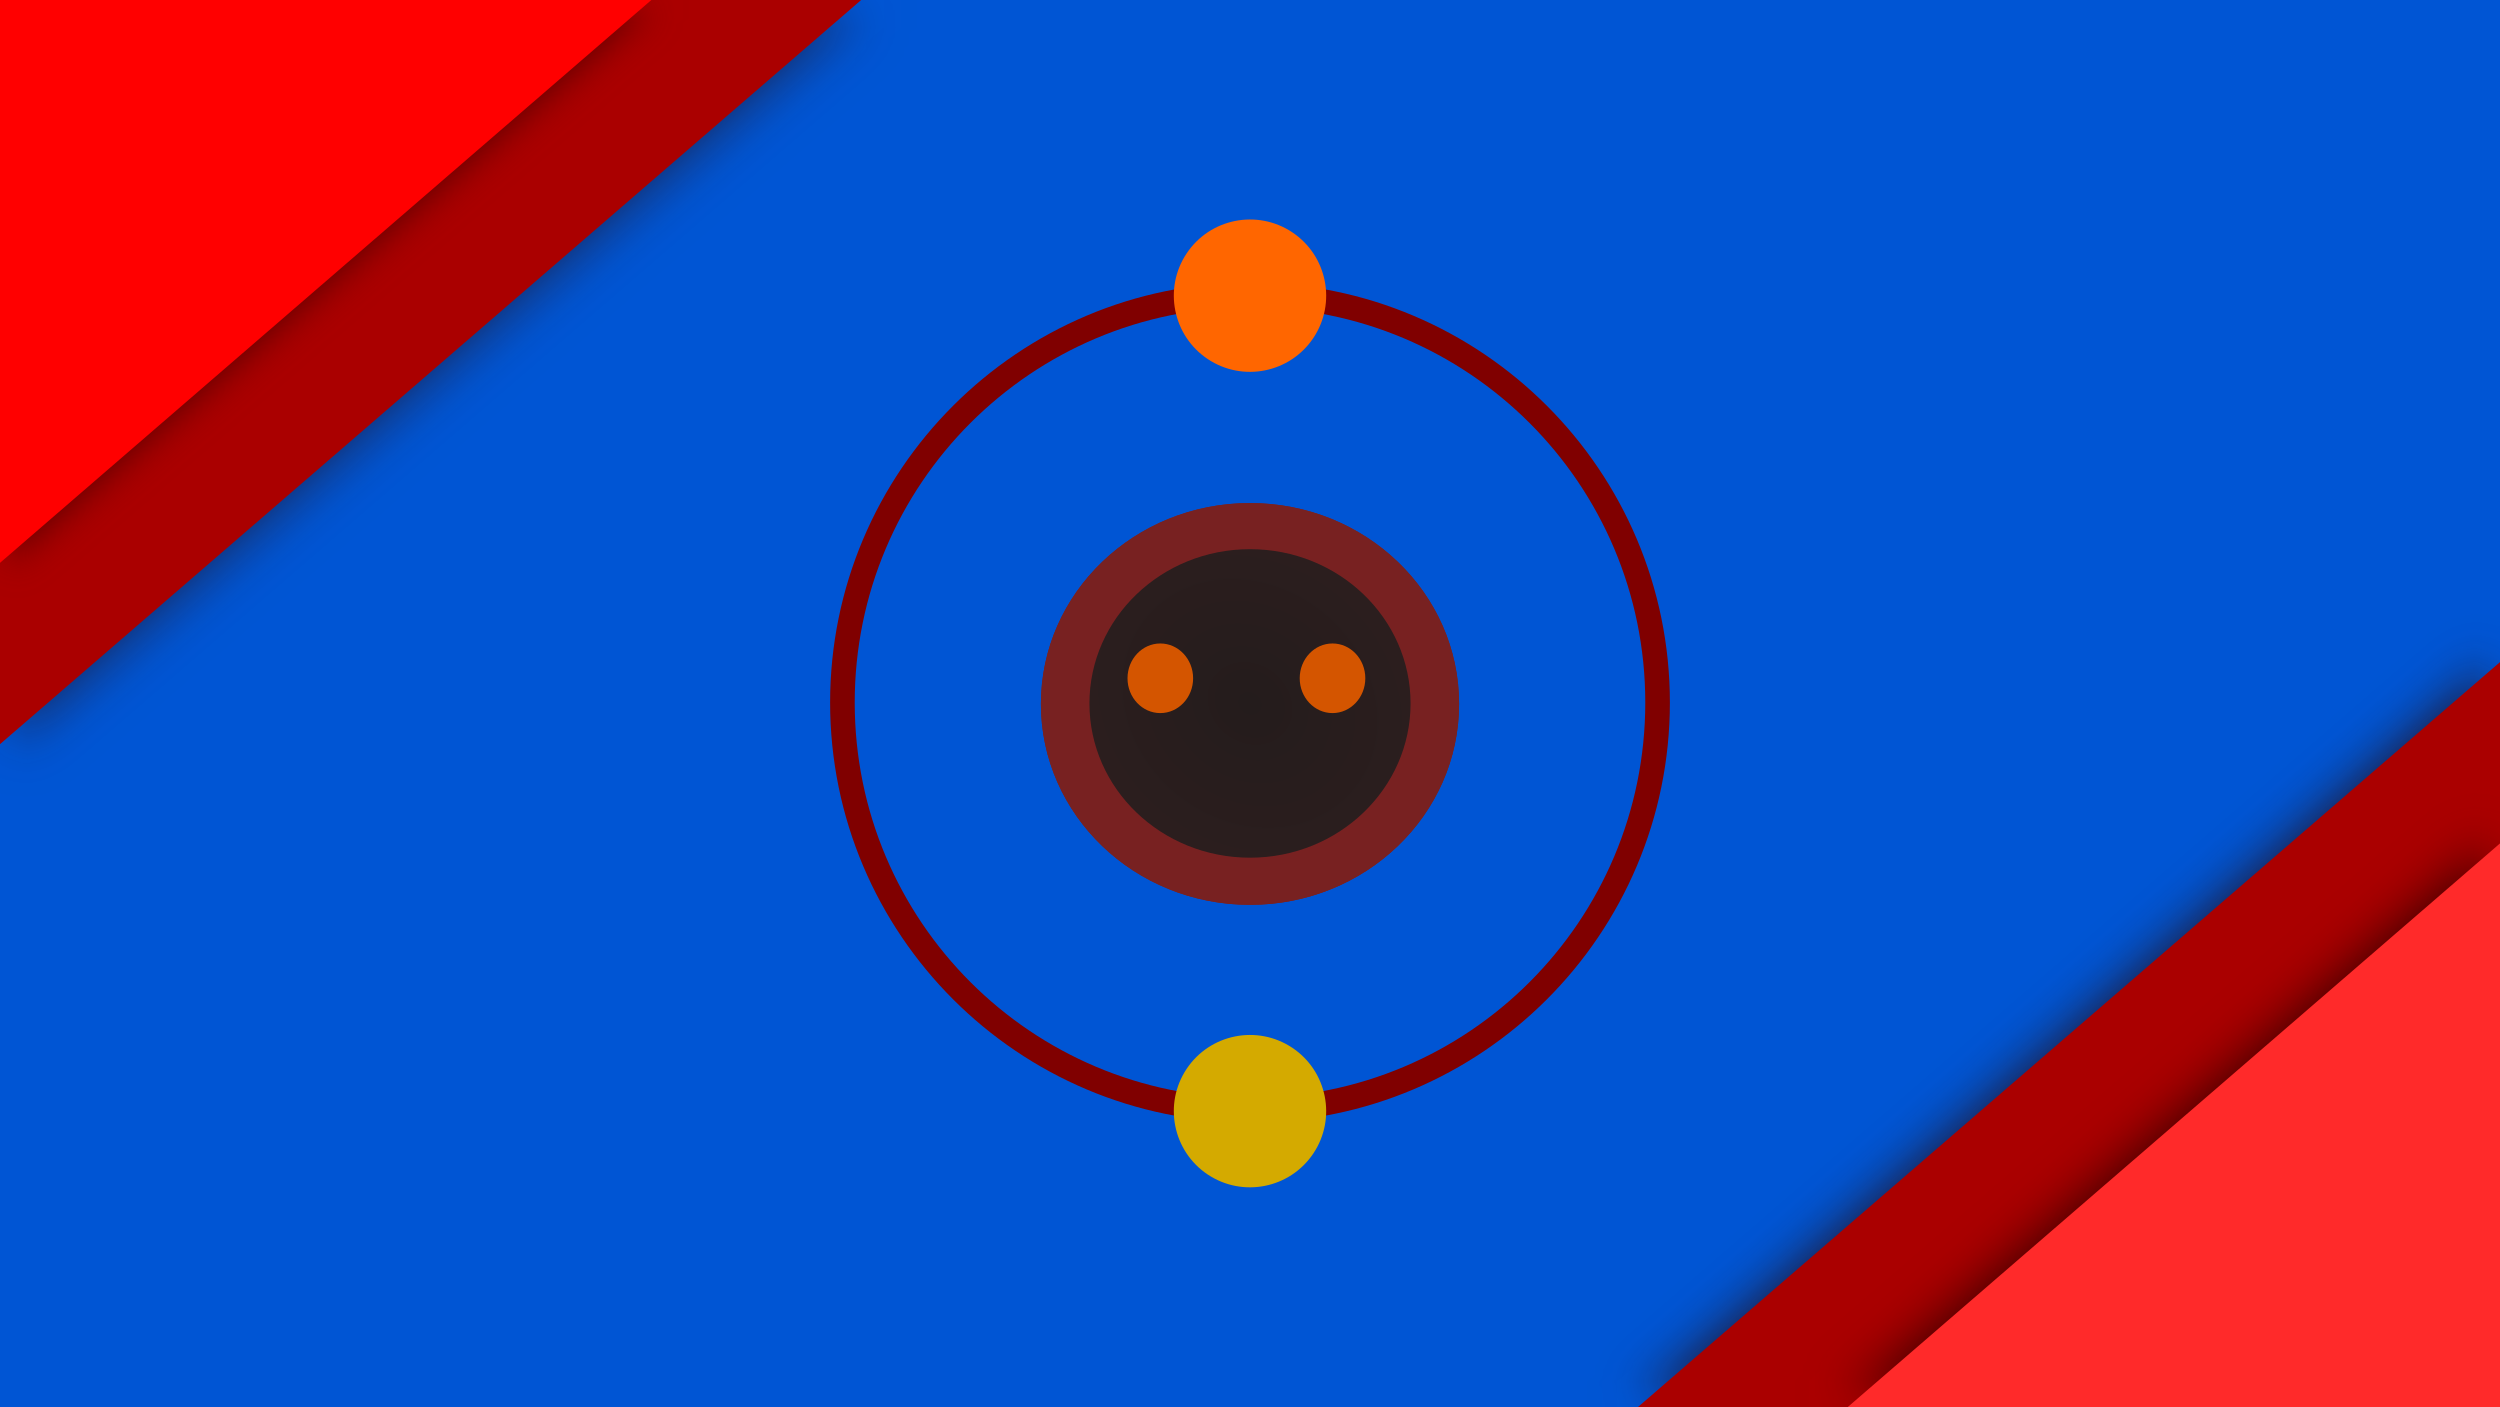
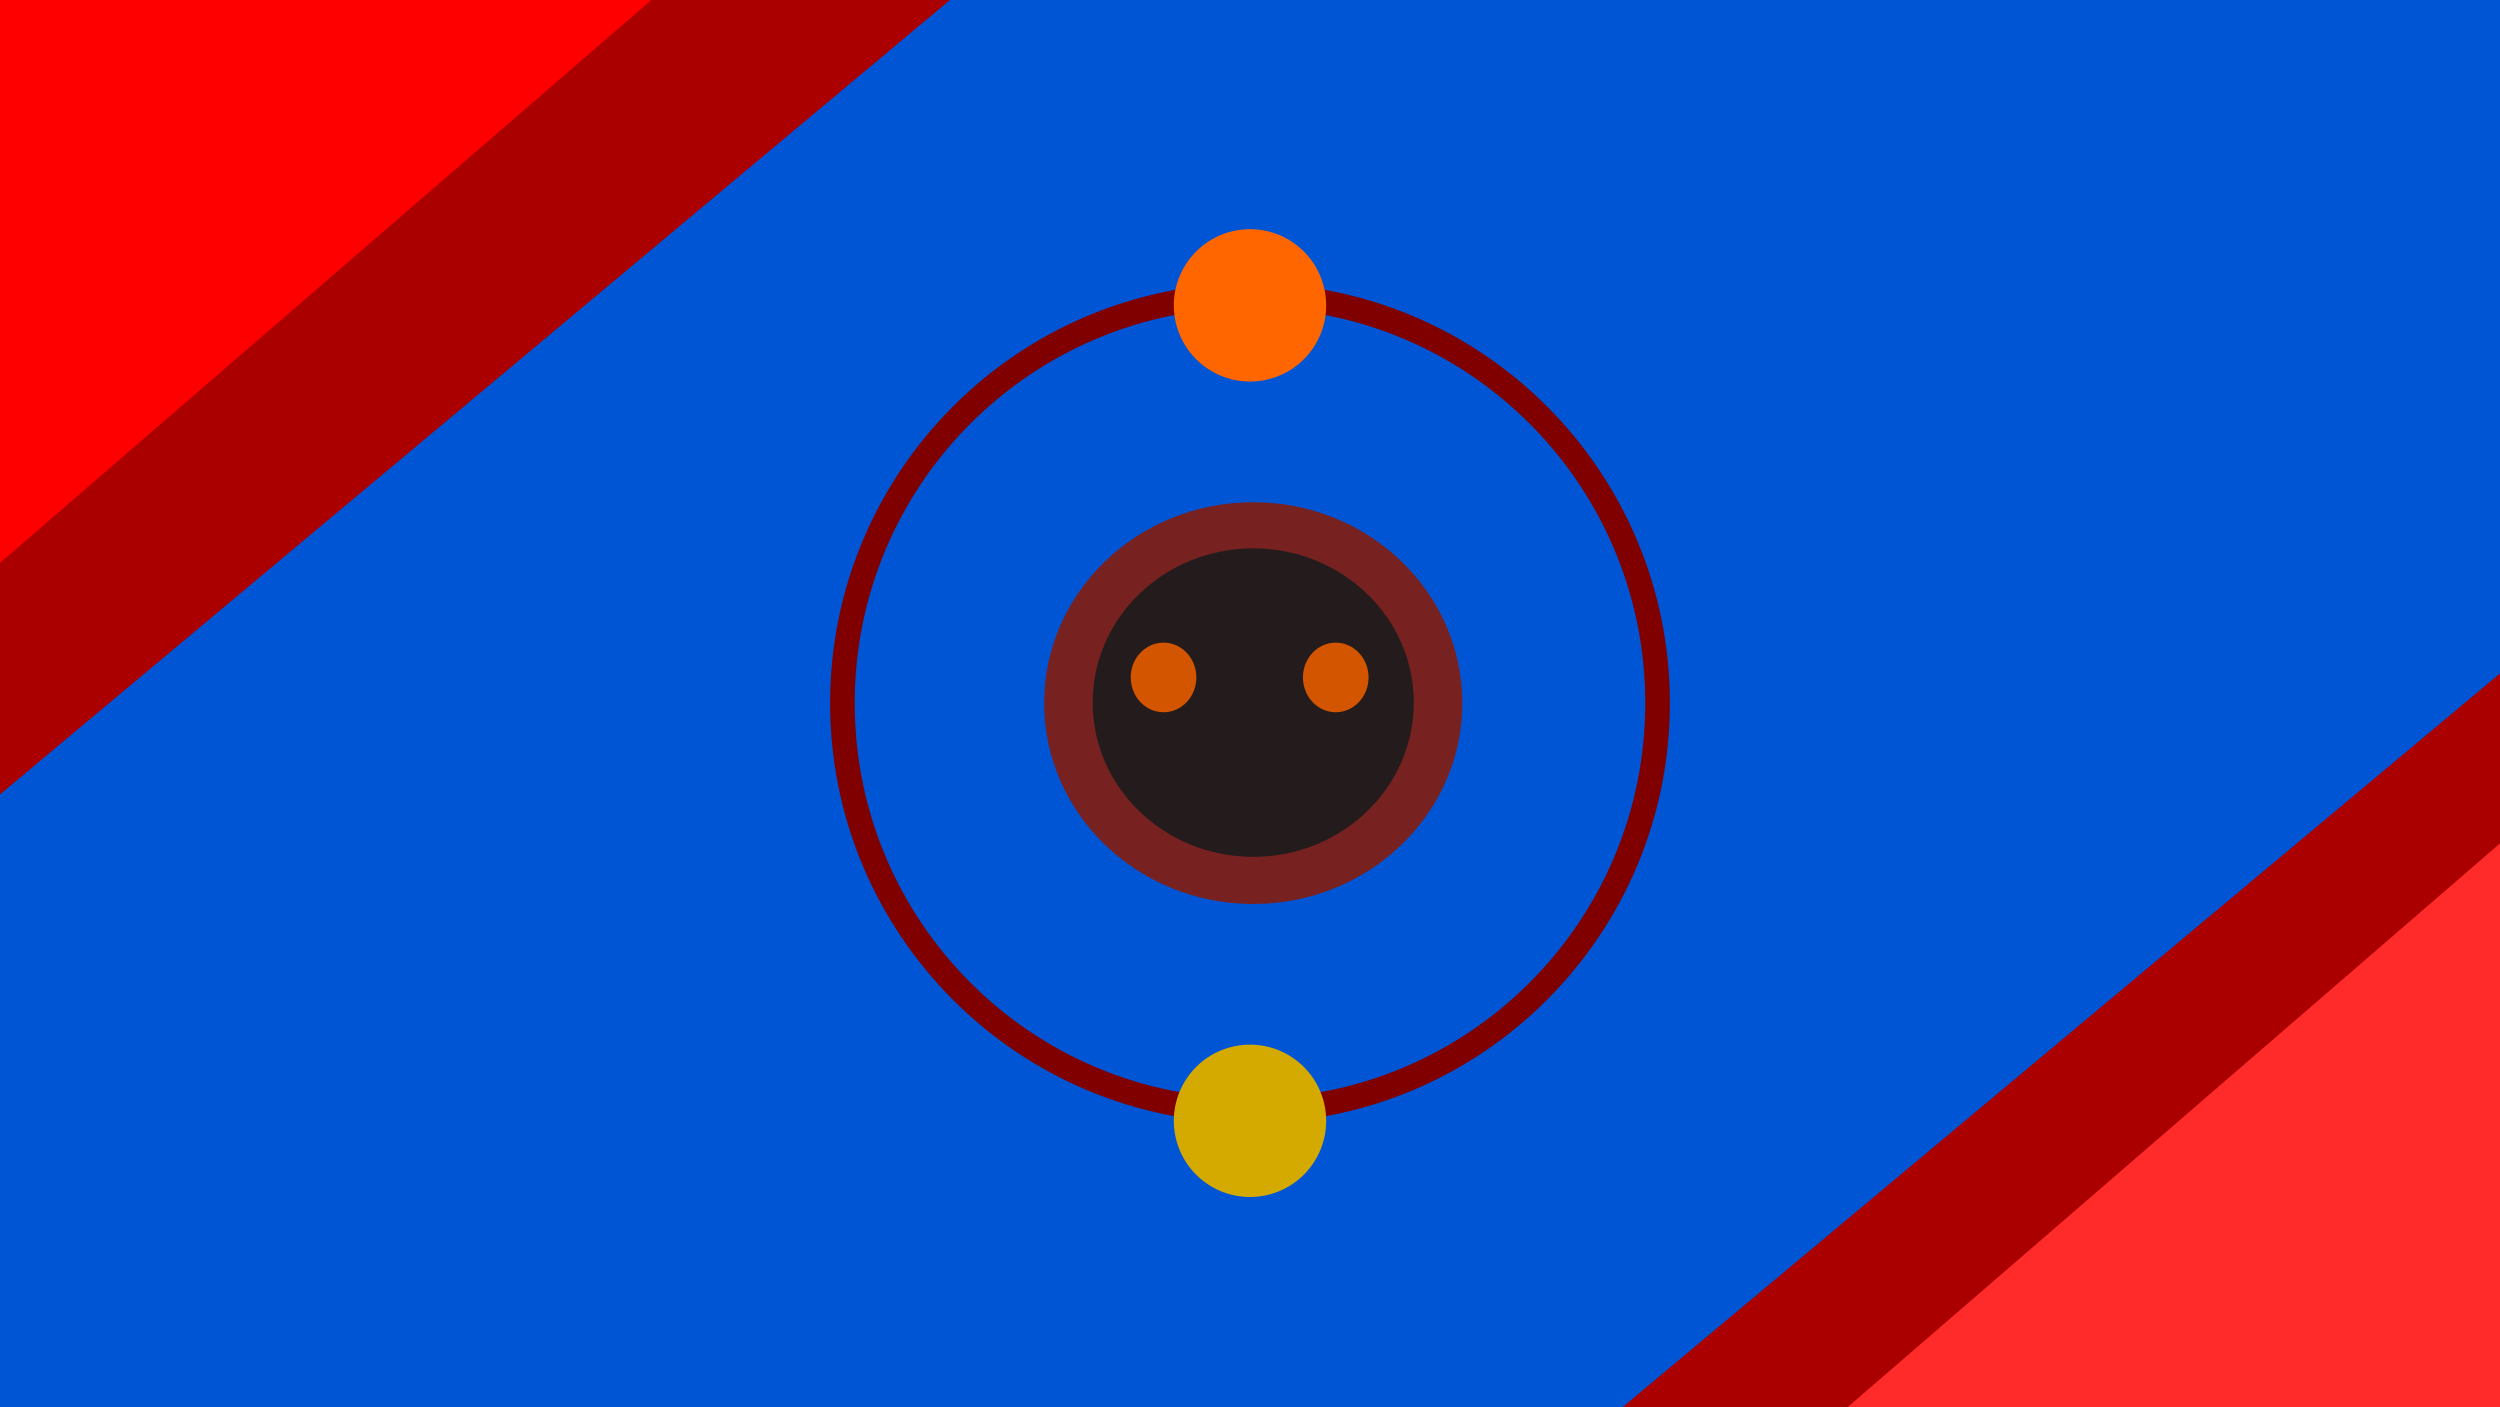
- <svg xmlns="http://www.w3.org/2000/svg" xmlns:xlink="http://www.w3.org/1999/xlink" id="svg8" version="1.1" viewBox="0 0 508 285.75" height="1080" width="1920">
+ <svg xmlns="http://www.w3.org/2000/svg" id="svg8" viewBox="0 0 508 285.75" height="1080" width="1920">
+   <style>
+ @keyframes path1184-2_t { 0% { transform: translate(499.5191px,290.7745px) scale(-0.264583,-0.264583); } 12.6% { transform: translate(490.8888px,288.0615px) scale(-0.264583,-0.264583); } 44.716% { transform: translate(493.6485px,289.0337px) scale(-0.264583,-0.264583); } 60.572% { transform: translate(494.7714px,284.4942px) scale(-0.264583,-0.264583); } 75.612% { transform: translate(501.2863px,286.0016px) scale(-0.264583,-0.264583); } 100% { transform: translate(490.0124px,283.4288px) scale(-0.264583,-0.264583); } }
+ @keyframes path1184-2_d { 0% { d: path('M-67.58,-24.443L-67.58,568.827L-60.338,605.453L692.928,-24.443L-67.58,-24.443Z'); } 23.2% { d: path('M-92.795,-24.443L-92.795,567.837L-85.314,604.402L692.928,-24.443L-92.795,-24.443Z'); } 100% { d: path('M-92.795,-24.443L-92.795,567.837L-85.314,604.402L692.928,-24.443L-92.795,-24.443Z'); } }
+ @keyframes path1184-3_t { 0% { transform: translate(9.69325px,6.4671px) scale(0.264583,0.264583); } 12.4% { transform: translate(15.57356px,6.467105px) scale(0.264583,0.264583); } 44.4% { transform: translate(13.57935px,5.448872px) scale(0.264583,0.264583); } 60.4% { transform: translate(9.69325px,6.4671px) scale(0.264583,0.264583); } 75.2% { transform: translate(19.09793px,6.467105px) scale(0.264583,0.264583); } 100% { transform: translate(9.69325px,6.4671px) scale(0.264583,0.264583); } }
+ @keyframes path1184-3_d { 0% { d: path('M-67.58,-24.443L-67.58,568.827L-60.338,605.453L692.928,-24.443L-67.58,-24.443Z'); } 23.2% { d: path('M-92.795,-24.443L-92.795,567.837L-85.314,604.402L692.928,-24.443L-92.795,-24.443Z'); } 100% { d: path('M-92.795,-24.443L-92.795,567.837L-85.314,604.402L692.928,-24.443L-92.795,-24.443Z'); } }
+ @keyframes a0_t { 0% { transform: translate(254px,144.8999px) rotate(0deg) scaleY(1) translate(-21.46653px,-104.3178px); } 100% { transform: translate(254px,144.8999px) rotate(360deg) scaleY(1) translate(-21.46653px,-104.3178px); } }
+ @keyframes rect41_t { 0% { transform: translate(0px,0px) scale(0.264583,0.264583); } 20% { transform: translate(4.544942px,4.544942px) scale(0.264583,0.264583); } 40% { transform: translate(0px,0px) scale(0.264583,0.264583); } 60% { transform: translate(4.54494px,4.54494px) scale(0.264583,0.264583); } 80% { transform: translate(0px,0px) scale(0.264583,0.264583); } 100% { transform: translate(4.54494px,4.54494px) scale(0.264583,0.264583); } }
+ @keyframes rect866_t { 0% { transform: translate(0px,0px) scale(0.264583,0.264583); } 20% { transform: translate(-8.899665px,-2.015388px) scale(0.264583,0.264583); } 40% { transform: translate(0px,0px) scale(0.264583,0.264583); } 60% { transform: translate(-8.89967px,-2.01539px) scale(0.264583,0.264583); } 80% { transform: translate(0px,0px) scale(0.264583,0.264583); } 100% { transform: translate(-8.89967px,-2.01539px) scale(0.264583,0.264583); } }
+ @keyframes rect866_ft { 0% { filter: none; } 60% { filter: none; } 100% { filter: none; } }
+     </style>
  <defs id="defs2">
-     <linearGradient id="linearGradient92">
-       <stop style="stop-color:#241c1c;stop-opacity:1" offset="0" id="stop88" />
-       <stop style="stop-color:#412424;stop-opacity:1" offset="1" id="stop90" />
-     </linearGradient>
-     <radialGradient xlink:href="#linearGradient92" id="radialGradient94" cx="254" cy="142.938" fx="254" fy="142.938" r="32.626" gradientTransform="matrix(2.487469,-2.963249,3.420834,2.871585,-866.783,485.1454)" gradientUnits="userSpaceOnUse" />
-     <filter style="color-interpolation-filters:sRGB" id="filter921" x="-0.067" width="1.134" y="-0.077" height="1.155">
-       <feGaussianBlur stdDeviation="14.953" id="feGaussianBlur923" />
+     <filter id="filter921" x="-0.067" width="1.134" y="-0.077" height="1.155" color-interpolation-filters="sRGB">
+       <feGaussianBlur id="feGaussianBlur923" stdDeviation="14.953" />
    </filter>
-     <filter style="color-interpolation-filters:sRGB" id="filter942" x="-0.084" width="1.167" y="-0.097" height="1.193">
-       <feGaussianBlur stdDeviation="21.318" id="feGaussianBlur944" />
+     <filter id="filter942" x="-0.084" width="1.167" y="-0.097" height="1.193" color-interpolation-filters="sRGB">
+       <feGaussianBlur id="feGaussianBlur944" stdDeviation="21.318" />
    </filter>
-     <filter style="color-interpolation-filters:sRGB" id="filter948" x="-0.063" width="1.126" y="-0.078" height="1.156">
-       <feGaussianBlur stdDeviation="20.345" id="feGaussianBlur950" />
+     <filter id="filter948" x="-0.063" width="1.126" y="-0.078" height="1.156" color-interpolation-filters="sRGB">
+       <feGaussianBlur id="feGaussianBlur950" stdDeviation="20.345" />
    </filter>
-     <filter style="color-interpolation-filters:sRGB" id="filter954" x="-0.077" width="1.155" y="-0.09" height="1.181">
-       <feGaussianBlur stdDeviation="22.528" id="feGaussianBlur956" />
+     <filter id="filter954" x="-0.077" width="1.155" y="-0.09" height="1.181" color-interpolation-filters="sRGB">
+       <feGaussianBlur id="feGaussianBlur956" stdDeviation="22.528" />
    </filter>
  </defs>
  <g id="layer1">
-     <path id="rect1182" style="fill:#0055d4;fill-rule:evenodd;stroke:none;stroke-width:6.068;stroke-linecap:round;stroke-linejoin:round;stroke-miterlimit:4;stroke-dasharray:none;stroke-opacity:1;paint-order:fill markers stroke" d="m -10.973,-12.178 4.251,302.252 c 14.797,10.017 -17.513,-8.188 0,0 H 468.595 c 17.607,-8.232 33.944,-17.454 48.804,-27.533 V -12.178 Z" />
-     <path id="path54" d="M 254 57.438 C 206.909 57.437 168.68 95.666 168.68 142.758 C 168.68 189.849 206.909 228.078 254 228.078 C 301.091 228.078 339.32 189.849 339.32 142.758 C 339.32 95.666 301.091 57.437 254 57.438 z M 254 62.438 C 298.389 62.437 334.32 98.369 334.32 142.758 C 334.32 187.147 298.389 223.078 254 223.078 C 209.611 223.078 173.68 187.147 173.68 142.758 C 173.68 98.369 209.611 62.437 254 62.438 z " style="color:#000000;font-style:normal;font-variant:normal;font-weight:normal;font-stretch:normal;font-size:medium;line-height:normal;font-family:sans-serif;font-variant-ligatures:normal;font-variant-position:normal;font-variant-caps:normal;font-variant-numeric:normal;font-variant-alternates:normal;font-variant-east-asian:normal;font-feature-settings:normal;font-variation-settings:normal;text-indent:0;text-align:start;text-decoration:none;text-decoration-line:none;text-decoration-style:solid;text-decoration-color:#000000;letter-spacing:normal;word-spacing:normal;text-transform:none;writing-mode:lr-tb;direction:ltr;text-orientation:mixed;dominant-baseline:auto;baseline-shift:baseline;text-anchor:start;white-space:normal;shape-padding:0;shape-margin:0;inline-size:0;clip-rule:nonzero;display:inline;overflow:visible;visibility:visible;isolation:auto;mix-blend-mode:normal;color-interpolation:sRGB;color-interpolation-filters:linearRGB;solid-color:#000000;solid-opacity:1;vector-effect:none;fill:#800000;fill-opacity:1;fill-rule:evenodd;stroke:none;stroke-width:5;stroke-linecap:butt;stroke-linejoin:round;stroke-miterlimit:4;stroke-dasharray:none;stroke-dashoffset:0;stroke-opacity:1;paint-order:fill markers stroke;color-rendering:auto;image-rendering:auto;shape-rendering:auto;text-rendering:auto;enable-background:accumulate;stop-color:#000000;stop-opacity:1;opacity:1" />
-     <circle r="15.479" transform="rotate(-146.2921)" style="fill:#d4aa00;fill-rule:evenodd;stroke:none;stroke-width:1.943;stroke-linejoin:round;stroke-miterlimit:4;stroke-dasharray:none;stroke-opacity:1;paint-order:fill markers stroke" id="circle1104" cx="-336.598" cy="-46.866" />
-     <g id="g33">
-       <ellipse transform="scale(-1)" style="fill:#782121;fill-opacity:1;fill-rule:evenodd;stroke-width:11.021;stroke-linecap:round;stroke-linejoin:round;paint-order:fill markers stroke" id="path96" cx="-254" cy="-143.042" rx="42.489" ry="40.823" />
-       <ellipse ry="31.346" rx="32.626" cy="142.938" cx="254" id="ellipse982" style="fill:#241c1c;fill-opacity:1;fill-rule:evenodd;stroke-width:8.462;stroke-linecap:round;stroke-linejoin:round;paint-order:fill markers stroke" />
-       <ellipse id="path934" style="fill:#d45500;fill-opacity:1;fill-rule:evenodd;stroke-width:1.817;stroke-linecap:round;stroke-linejoin:round;paint-order:fill markers stroke" ry="7.073" rx="6.665" cy="137.827" cx="235.775" />
-       <ellipse cx="270.766" cy="137.827" rx="6.665" ry="7.073" style="fill:#d45500;fill-opacity:1;fill-rule:evenodd;stroke-width:1.817;stroke-linecap:round;stroke-linejoin:round;paint-order:fill markers stroke" id="ellipse85" />
+     <path id="rect1182" d="M-10.973,-12.178L-6.721,290.074C8.076,300.09,-24.234,281.885,-6.721,290.074L468.595,290.074C486.202,281.841,502.539,272.62,517.4,262.541L517.4,-12.178Z" fill="#0055d4" fill-rule="evenodd" stroke="none" stroke-dasharray="none" stroke-linecap="round" stroke-linejoin="round" stroke-miterlimit="4" stroke-opacity="1" stroke-width="6.068" style="paint-order: fill markers stroke;" />
+     <path id="path54" d="M254,57.438C206.909,57.438,168.68,95.666,168.68,142.758C168.68,189.849,206.909,228.078,254,228.078C301.091,228.078,339.32,189.849,339.32,142.758C339.32,95.666,301.091,57.438,254,57.438ZM254,62.438C298.389,62.438,334.32,98.369,334.32,142.758C334.32,187.147,298.389,223.078,254,223.078C209.611,223.078,173.68,187.147,173.68,142.758C173.68,98.369,209.611,62.438,254,62.438Z" baseline-shift="baseline" clip-rule="nonzero" color="#000000" color-interpolation="sRGB" color-interpolation-filters="linearRGB" color-rendering="auto" direction="ltr" display="inline" dominant-baseline="auto" fill="#800000" fill-opacity="1" fill-rule="evenodd" font-family="sans-serif" font-size="medium" font-stretch="normal" font-style="normal" font-variant="normal" font-weight="normal" image-rendering="auto" letter-spacing="normal" opacity="1" overflow="visible" shape-rendering="auto" stop-color="#000000" stop-opacity="1" stroke="none" stroke-dasharray="none" stroke-dashoffset="0" stroke-linecap="butt" stroke-linejoin="round" stroke-miterlimit="4" stroke-opacity="1" stroke-width="5" text-anchor="start" text-decoration="none" text-rendering="auto" visibility="visible" word-spacing="normal" writing-mode="lr-tb" transform="translate(0,0.11719)" style="isolation: auto; line-height: normal; mix-blend-mode: normal; paint-order: fill markers stroke; text-orientation: mixed; white-space: normal;" />
+     <g id="g33" transform="translate(0.657143,-0.171429)">
+       <ellipse id="path96" rx="42.489" ry="40.823" fill="#782121" fill-opacity="1" fill-rule="evenodd" stroke-linecap="round" stroke-linejoin="round" stroke-width="11.021" transform="translate(0,0) scale(-1,-1) translate(-254,-143.042)" style="paint-order: fill markers stroke;" />
+       <ellipse id="ellipse982" ry="31.346" rx="32.626" fill="#241c1c" fill-opacity="1" fill-rule="evenodd" stroke-linecap="round" stroke-linejoin="round" stroke-width="8.462" transform="translate(0,0) translate(254,142.938)" style="paint-order: fill markers stroke;" />
+       <ellipse id="path934" ry="7.073" rx="6.665" fill="#d45500" fill-opacity="1" fill-rule="evenodd" stroke-linecap="round" stroke-linejoin="round" stroke-width="1.817" transform="translate(0,0) translate(235.775,137.827)" style="paint-order: fill markers stroke;" />
+       <ellipse id="ellipse85" rx="6.665" ry="7.073" fill="#d45500" fill-opacity="1" fill-rule="evenodd" stroke-linecap="round" stroke-linejoin="round" stroke-width="1.817" transform="translate(0,0) translate(270.766,137.827)" style="paint-order: fill markers stroke;" />
    </g>
-     <path transform="scale(0.2645833)" d="M -17.178 -17.178 L -17.178 545.854 L -10.527 580.611 L 681.246 -17.178 L -17.178 -17.178 z " style="fill:#280b0b;fill-rule:evenodd;stroke:none;stroke-width:18.898;stroke-linecap:round;stroke-linejoin:round;stroke-miterlimit:4;stroke-dasharray:none;stroke-opacity:1;paint-order:fill markers stroke;filter:url(#filter954);opacity:0.662" id="path952" />
-     <path id="path1184" style="fill:#aa0000;fill-rule:evenodd;stroke:none;stroke-width:18.898;stroke-linecap:round;stroke-linejoin:round;stroke-miterlimit:4;stroke-dasharray:none;stroke-opacity:1;paint-order:fill markers stroke" d="M -17.178 -17.178 L -17.178 545.854 L -10.527 580.611 L 681.246 -17.178 L -17.178 -17.178 z " transform="scale(0.2645833)" />
-     <path transform="scale(0.2645833)" d="M 1930.527 499.389 L 1206.336 1125.191 L 1979.82 1125.191 L 1979.82 757.02 L 1930.527 499.389 z " style="fill:#280b0b;fill-rule:evenodd;stroke:none;stroke-width:18.898;stroke-linecap:round;stroke-linejoin:round;stroke-miterlimit:4;stroke-dasharray:none;stroke-opacity:1;paint-order:fill markers stroke;filter:url(#filter948);opacity:0.871" id="path946" />
-     <path id="path1210" style="fill:#aa0000;fill-rule:evenodd;stroke:none;stroke-width:18.898;stroke-linecap:round;stroke-linejoin:round;stroke-miterlimit:4;stroke-dasharray:none;stroke-opacity:1;paint-order:fill markers stroke" d="M 1930.527 499.389 L 1206.336 1125.191 L 1979.82 1125.191 L 1979.82 757.02 L 1930.527 499.389 z " transform="scale(0.2645833)" />
-     <circle transform="rotate(-146.2921)" style="fill:#ff6600;fill-rule:evenodd;stroke:none;stroke-width:1.943;stroke-linejoin:round;stroke-miterlimit:4;stroke-dasharray:none;stroke-opacity:1;paint-order:fill markers stroke" id="circle858" cx="-244.64" cy="90.979" r="15.479" />
-     <path transform="scale(0.2645833)" d="M -17.178 -17.178 L -17.178 447.117 L 520.113 -17.178 L -17.178 -17.178 z " style="opacity:1;fill:#550000;fill-opacity:1;fill-rule:evenodd;stroke:none;stroke-width:21.411;stroke-linecap:round;stroke-linejoin:round;paint-order:fill markers stroke;filter:url(#filter921)" id="path919" />
-     <path id="rect41" style="opacity:1;fill:#ff0000;fill-opacity:1;fill-rule:evenodd;stroke:none;stroke-width:21.411;stroke-linecap:round;stroke-linejoin:round;paint-order:fill markers stroke" d="M -17.178 -17.178 L -17.178 447.117 L 520.113 -17.178 L -17.178 -17.178 z " transform="scale(0.2645833)" />
-     <path transform="scale(0.2645833)" d="M 1979.82 596.033 L 1367.469 1125.191 L 1979.82 1125.191 L 1979.82 596.033 z " style="opacity:1;fill:#2b0000;fill-opacity:1;fill-rule:evenodd;stroke:none;stroke-width:21.411;stroke-linecap:round;stroke-linejoin:round;paint-order:fill markers stroke;filter:url(#filter942)" id="path940" />
-     <path id="rect866" style="opacity:1;fill:#ff2a2a;fill-opacity:1;fill-rule:evenodd;stroke:none;stroke-width:21.411;stroke-linecap:round;stroke-linejoin:round;paint-order:fill markers stroke" d="M 1979.82 596.033 L 1367.469 1125.191 L 1979.82 1125.191 L 1979.82 596.033 z " transform="scale(0.2645833)" />
-     <g id="g43">
-       <ellipse ry="40.823" rx="42.489" cy="-143.042" cx="-254" id="ellipse35" style="fill:#782121;fill-opacity:1;fill-rule:evenodd;stroke-width:11.021;stroke-linecap:round;stroke-linejoin:round;paint-order:fill markers stroke" transform="scale(-1)" />
-       <ellipse style="fill:url(#radialGradient94);fill-opacity:1;fill-rule:evenodd;stroke-width:8.462;stroke-linecap:round;stroke-linejoin:round;paint-order:fill markers stroke" id="ellipse37" cx="254" cy="142.938" rx="32.626" ry="31.346" />
-       <ellipse cx="235.775" cy="137.827" rx="6.665" ry="7.073" style="fill:#d45500;fill-opacity:1;fill-rule:evenodd;stroke-width:1.817;stroke-linecap:round;stroke-linejoin:round;paint-order:fill markers stroke" id="ellipse39" />
-       <ellipse id="ellipse41" style="fill:#d45500;fill-opacity:1;fill-rule:evenodd;stroke-width:1.817;stroke-linecap:round;stroke-linejoin:round;paint-order:fill markers stroke" ry="7.073" rx="6.665" cy="137.827" cx="270.766" />
+     <path id="path1184-2" d="M-67.58,-24.443L-67.58,568.827L-60.338,605.453L692.928,-24.443L-67.58,-24.443Z" fill="#aa0000" fill-rule="evenodd" stroke="none" stroke-dasharray="none" stroke-linecap="round" stroke-linejoin="round" stroke-miterlimit="4" stroke-opacity="1" stroke-width="18.898" transform="translate(499.519,290.774) scale(-0.264583,-0.264583)" style="paint-order: fill markers stroke; animation: 25s linear infinite both path1184-2_t, 25s linear infinite both path1184-2_d;" />
+     <path id="path1184-3" d="M-67.58,-24.443L-67.58,568.827L-60.338,605.453L692.928,-24.443L-67.58,-24.443Z" fill="#aa0000" fill-rule="evenodd" stroke="none" stroke-dasharray="none" stroke-linecap="round" stroke-linejoin="round" stroke-miterlimit="4" stroke-opacity="1" stroke-width="18.898" transform="translate(9.69325,6.4671) scale(0.264583,0.264583)" style="paint-order: fill markers stroke; animation: 25s linear infinite both path1184-3_t, 25s linear infinite both path1184-3_d;" />
+     <g transform="translate(254,144.9) translate(-21.4665,-104.318)" style="animation: 25s linear infinite both a0_t;">
+       <ellipse id="circle1104" rx="15.479" ry="15.479" fill="#d4aa00" fill-rule="evenodd" stroke="none" stroke-dasharray="none" stroke-linejoin="round" stroke-miterlimit="4" stroke-opacity="1" stroke-width="1.943" transform="translate(-232.533,-38.6156) rotate(-146.292) translate(-336.598,-46.8657)" style="paint-order: fill markers stroke;" />
+       <ellipse id="circle858" rx="15.479" ry="15.479" fill="#ff6600" fill-rule="evenodd" stroke="none" stroke-dasharray="none" stroke-linejoin="round" stroke-miterlimit="4" stroke-opacity="1" stroke-width="1.943" transform="translate(-232.533,-38.6156) rotate(-146.292) translate(-244.64,90.9786)" style="paint-order: fill markers stroke;" />
    </g>
+     <path id="rect41" d="M-17.178,-17.178L-17.178,447.117L520.113,-17.178L-17.178,-17.178Z" fill="#ff0000" fill-opacity="1" fill-rule="evenodd" opacity="1" stroke="none" stroke-linecap="round" stroke-linejoin="round" stroke-width="21.411" transform="translate(0,0) scale(0.264583,0.264583)" style="paint-order: fill markers stroke; animation: 25s linear infinite both rect41_t;" />
+     <path id="rect866" d="M1979.82,596.033L1367.47,1125.19L1979.82,1125.19L1979.82,596.033Z" fill="#ff2a2a" fill-opacity="1" fill-rule="evenodd" opacity="1" stroke="none" stroke-linecap="round" stroke-linejoin="round" stroke-width="21.411" filter="none" transform="translate(0,0) scale(0.264583,0.264583)" style="paint-order: fill markers stroke; animation: 25s linear infinite both rect866_t, 25s linear infinite both rect866_ft;" />
  </g>
</svg>
